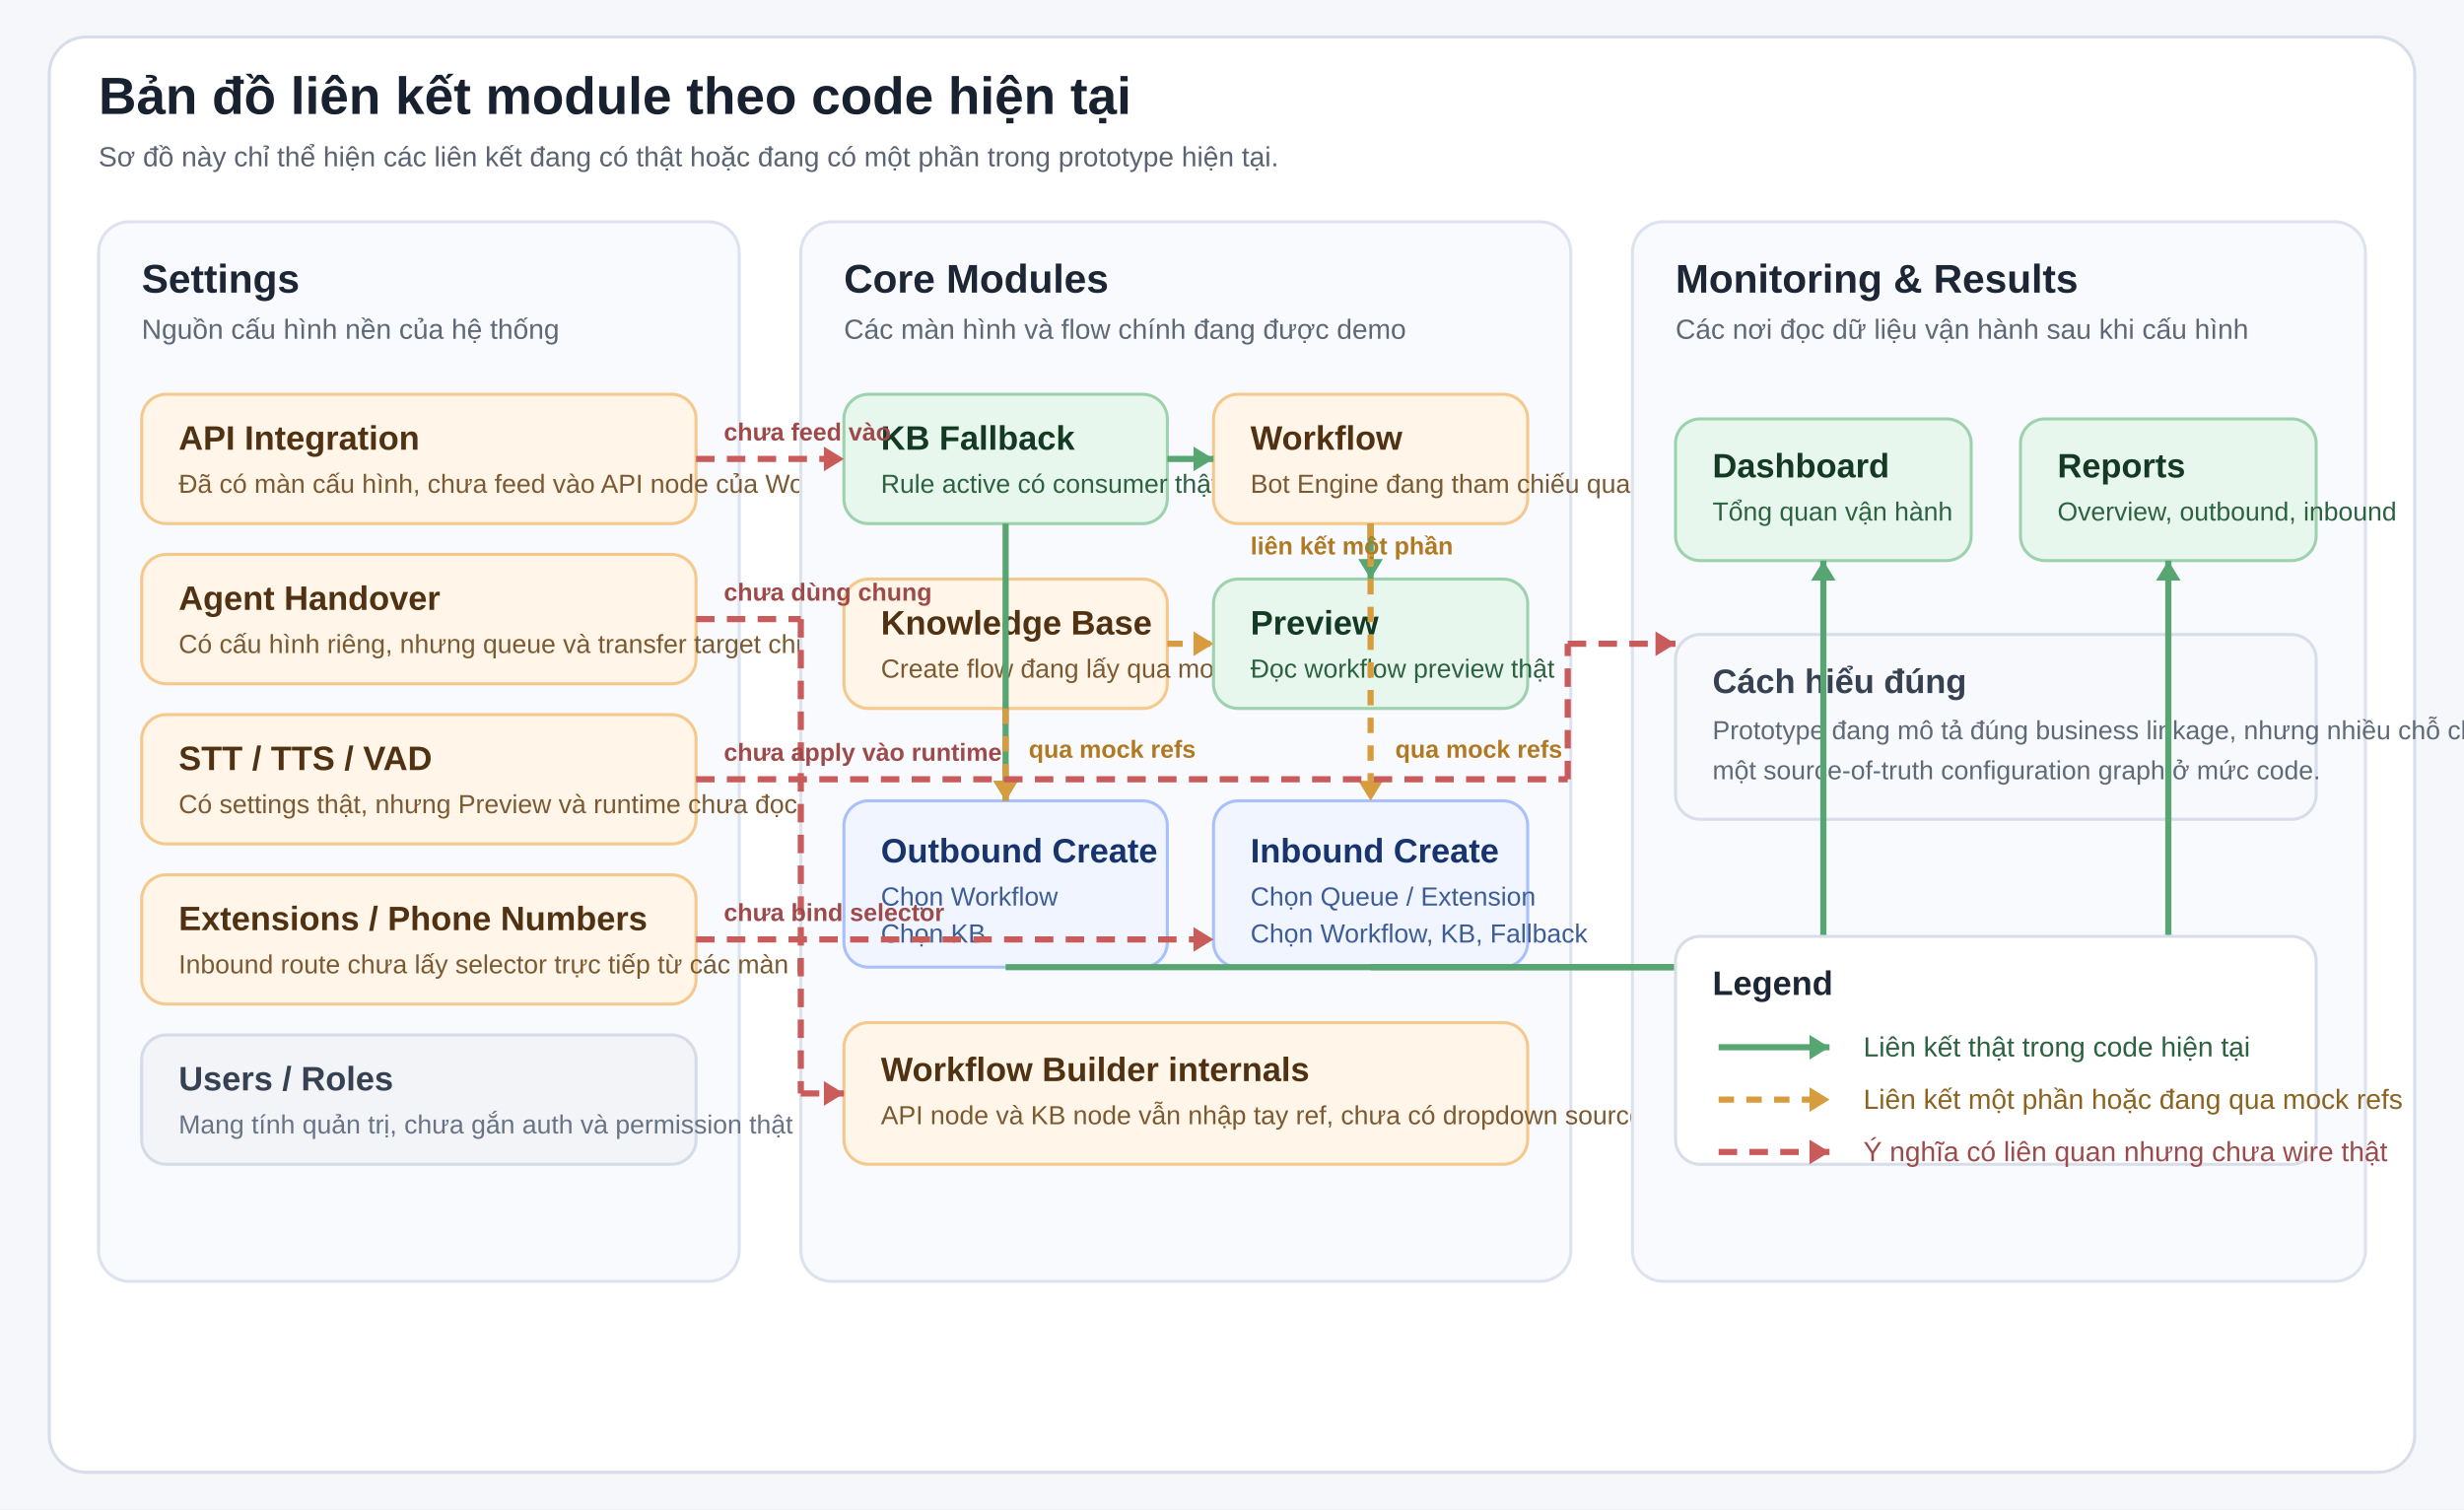
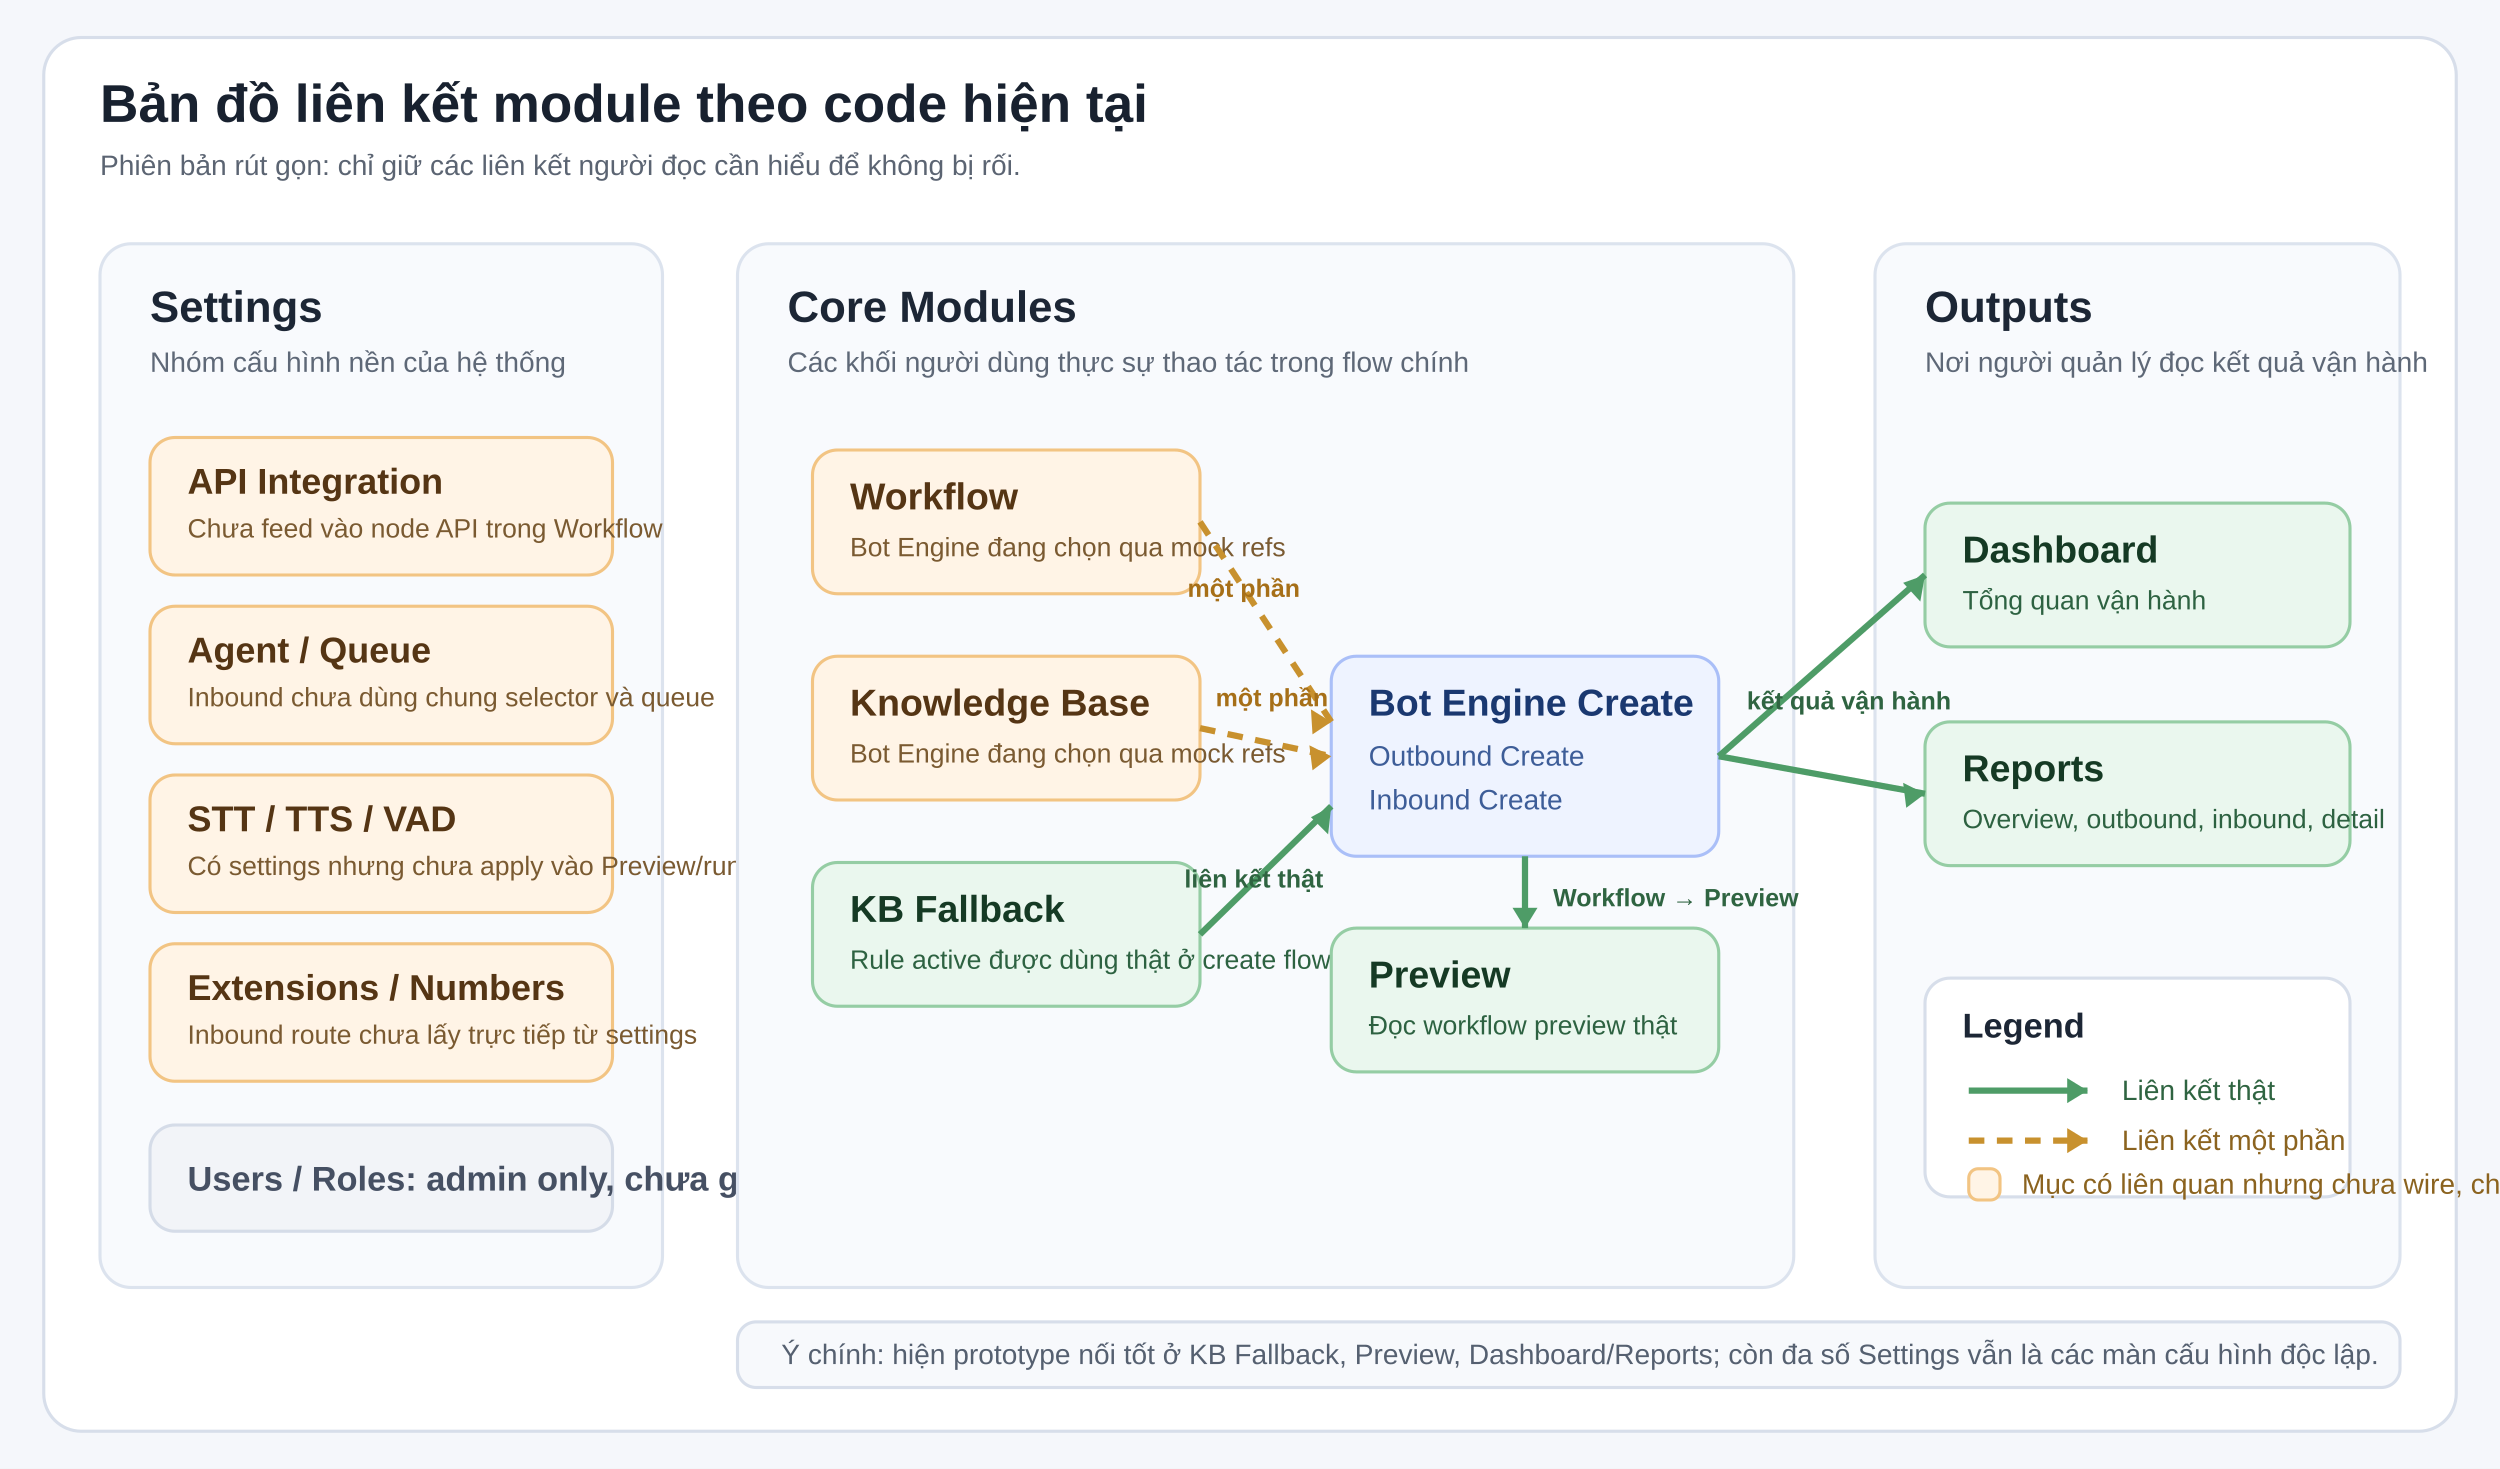
- <svg xmlns="http://www.w3.org/2000/svg" width="1600" height="980" viewBox="0 0 1600 980" fill="none">
-   <rect width="1600" height="980" fill="#F5F7FB" />
-   <rect x="32" y="24" width="1536" height="932" rx="24" fill="#FFFFFF" stroke="#D7DEEA" stroke-width="2" />
-   <text x="64" y="74" fill="#18212F" font-family="Arial, sans-serif" font-size="34" font-weight="700">Bản đồ liên kết module theo code hiện tại</text>
-   <text x="64" y="108" fill="#5B6472" font-family="Arial, sans-serif" font-size="18">Sơ đồ này chỉ thể hiện các liên kết đang có thật hoặc đang có một phần trong prototype hiện tại.</text>
-   <rect x="64" y="144" width="416" height="688" rx="20" fill="#F8FAFD" stroke="#DCE3EE" stroke-width="2" />
-   <text x="92" y="190" fill="#1C2635" font-family="Arial, sans-serif" font-size="26" font-weight="700">Settings</text>
-   <text x="92" y="220" fill="#5E6877" font-family="Arial, sans-serif" font-size="18">Nguồn cấu hình nền của hệ thống</text>
-   <rect x="92" y="256" width="360" height="84" rx="16" fill="#FFF5E8" stroke="#F5C98E" stroke-width="2" />
-   <text x="116" y="292" fill="#503112" font-family="Arial, sans-serif" font-size="22" font-weight="700">API Integration</text>
-   <text x="116" y="320" fill="#7B5A31" font-family="Arial, sans-serif" font-size="17">Đã có màn cấu hình, chưa feed vào API node của Workflow</text>
-   <rect x="92" y="360" width="360" height="84" rx="16" fill="#FFF5E8" stroke="#F5C98E" stroke-width="2" />
-   <text x="116" y="396" fill="#503112" font-family="Arial, sans-serif" font-size="22" font-weight="700">Agent Handover</text>
-   <text x="116" y="424" fill="#7B5A31" font-family="Arial, sans-serif" font-size="17">Có cấu hình riêng, nhưng queue và transfer target chưa dùng chung</text>
-   <rect x="92" y="464" width="360" height="84" rx="16" fill="#FFF5E8" stroke="#F5C98E" stroke-width="2" />
-   <text x="116" y="500" fill="#503112" font-family="Arial, sans-serif" font-size="22" font-weight="700">STT / TTS / VAD</text>
-   <text x="116" y="528" fill="#7B5A31" font-family="Arial, sans-serif" font-size="17">Có settings thật, nhưng Preview và runtime chưa đọc các giá trị này</text>
-   <rect x="92" y="568" width="360" height="84" rx="16" fill="#FFF5E8" stroke="#F5C98E" stroke-width="2" />
-   <text x="116" y="604" fill="#503112" font-family="Arial, sans-serif" font-size="22" font-weight="700">Extensions / Phone Numbers</text>
-   <text x="116" y="632" fill="#7B5A31" font-family="Arial, sans-serif" font-size="17">Inbound route chưa lấy selector trực tiếp từ các màn này</text>
-   <rect x="92" y="672" width="360" height="84" rx="16" fill="#F2F4F8" stroke="#D5DCE8" stroke-width="2" />
-   <text x="116" y="708" fill="#364152" font-family="Arial, sans-serif" font-size="22" font-weight="700">Users / Roles</text>
-   <text x="116" y="736" fill="#687486" font-family="Arial, sans-serif" font-size="17">Mang tính quản trị, chưa gắn auth và permission thật</text>
-   <rect x="520" y="144" width="500" height="688" rx="20" fill="#F8FAFD" stroke="#DCE3EE" stroke-width="2" />
-   <text x="548" y="190" fill="#1C2635" font-family="Arial, sans-serif" font-size="26" font-weight="700">Core Modules</text>
-   <text x="548" y="220" fill="#5E6877" font-family="Arial, sans-serif" font-size="18">Các màn hình và flow chính đang được demo</text>
-   <rect x="548" y="256" width="210" height="84" rx="16" fill="#E8F7EE" stroke="#9ED2AE" stroke-width="2" />
-   <text x="572" y="292" fill="#143A23" font-family="Arial, sans-serif" font-size="22" font-weight="700">KB Fallback</text>
-   <text x="572" y="320" fill="#2D6241" font-family="Arial, sans-serif" font-size="17">Rule active có consumer thật</text>
-   <rect x="788" y="256" width="204" height="84" rx="16" fill="#FFF5E8" stroke="#F5C98E" stroke-width="2" />
-   <text x="812" y="292" fill="#503112" font-family="Arial, sans-serif" font-size="22" font-weight="700">Workflow</text>
-   <text x="812" y="320" fill="#7B5A31" font-family="Arial, sans-serif" font-size="17">Bot Engine đang tham chiếu qua mock refs</text>
-   <rect x="548" y="376" width="210" height="84" rx="16" fill="#FFF5E8" stroke="#F5C98E" stroke-width="2" />
-   <text x="572" y="412" fill="#503112" font-family="Arial, sans-serif" font-size="22" font-weight="700">Knowledge Base</text>
-   <text x="572" y="440" fill="#7B5A31" font-family="Arial, sans-serif" font-size="17">Create flow đang lấy qua mock refs</text>
-   <rect x="788" y="376" width="204" height="84" rx="16" fill="#E8F7EE" stroke="#9ED2AE" stroke-width="2" />
-   <text x="812" y="412" fill="#143A23" font-family="Arial, sans-serif" font-size="22" font-weight="700">Preview</text>
-   <text x="812" y="440" fill="#2D6241" font-family="Arial, sans-serif" font-size="17">Đọc workflow preview thật</text>
-   <rect x="548" y="520" width="210" height="108" rx="16" fill="#F1F5FF" stroke="#AAC0FA" stroke-width="2" />
-   <text x="572" y="560" fill="#17346E" font-family="Arial, sans-serif" font-size="22" font-weight="700">Outbound Create</text>
-   <text x="572" y="588" fill="#3D5D98" font-family="Arial, sans-serif" font-size="17">Chọn Workflow</text>
-   <text x="572" y="612" fill="#3D5D98" font-family="Arial, sans-serif" font-size="17">Chọn KB</text>
-   <rect x="788" y="520" width="204" height="108" rx="16" fill="#F1F5FF" stroke="#AAC0FA" stroke-width="2" />
-   <text x="812" y="560" fill="#17346E" font-family="Arial, sans-serif" font-size="22" font-weight="700">Inbound Create</text>
-   <text x="812" y="588" fill="#3D5D98" font-family="Arial, sans-serif" font-size="17">Chọn Queue / Extension</text>
-   <text x="812" y="612" fill="#3D5D98" font-family="Arial, sans-serif" font-size="17">Chọn Workflow, KB, Fallback</text>
-   <rect x="548" y="664" width="444" height="92" rx="16" fill="#FFF5E8" stroke="#F5C98E" stroke-width="2" />
-   <text x="572" y="702" fill="#503112" font-family="Arial, sans-serif" font-size="22" font-weight="700">Workflow Builder internals</text>
-   <text x="572" y="730" fill="#7B5A31" font-family="Arial, sans-serif" font-size="17">API node và KB node vẫn nhập tay ref, chưa có dropdown source-of-truth</text>
-   <rect x="1060" y="144" width="476" height="688" rx="20" fill="#F8FAFD" stroke="#DCE3EE" stroke-width="2" />
-   <text x="1088" y="190" fill="#1C2635" font-family="Arial, sans-serif" font-size="26" font-weight="700">Monitoring &amp; Results</text>
-   <text x="1088" y="220" fill="#5E6877" font-family="Arial, sans-serif" font-size="18">Các nơi đọc dữ liệu vận hành sau khi cấu hình</text>
-   <rect x="1088" y="272" width="192" height="92" rx="16" fill="#E8F7EE" stroke="#9ED2AE" stroke-width="2" />
-   <text x="1112" y="310" fill="#143A23" font-family="Arial, sans-serif" font-size="22" font-weight="700">Dashboard</text>
-   <text x="1112" y="338" fill="#2D6241" font-family="Arial, sans-serif" font-size="17">Tổng quan vận hành</text>
-   <rect x="1312" y="272" width="192" height="92" rx="16" fill="#E8F7EE" stroke="#9ED2AE" stroke-width="2" />
-   <text x="1336" y="310" fill="#143A23" font-family="Arial, sans-serif" font-size="22" font-weight="700">Reports</text>
-   <text x="1336" y="338" fill="#2D6241" font-family="Arial, sans-serif" font-size="17">Overview, outbound, inbound</text>
-   <rect x="1088" y="412" width="416" height="120" rx="16" fill="#F7F9FC" stroke="#D7DEEA" stroke-width="2" />
-   <text x="1112" y="450" fill="#364152" font-family="Arial, sans-serif" font-size="22" font-weight="700">Cách hiểu đúng</text>
-   <text x="1112" y="480" fill="#5F6A79" font-family="Arial, sans-serif" font-size="17">Prototype đang mô tả đúng business linkage, nhưng nhiều chỗ chưa dùng chung</text>
-   <text x="1112" y="506" fill="#5F6A79" font-family="Arial, sans-serif" font-size="17">một source-of-truth configuration graph ở mức code.</text>
-   <line x1="758" y1="298" x2="788" y2="298" stroke="#57A671" stroke-width="4" />
-   <polygon points="788,298 775,290 775,306" fill="#57A671" />
-   <line x1="758" y1="418" x2="788" y2="418" stroke="#D79C3E" stroke-width="4" stroke-dasharray="10 8" />
-   <polygon points="788,418 775,410 775,426" fill="#D79C3E" />
-   <line x1="890" y1="340" x2="890" y2="376" stroke="#57A671" stroke-width="4" />
-   <polygon points="890,376 882,363 898,363" fill="#57A671" />
-   <line x1="653" y1="340" x2="653" y2="520" stroke="#57A671" stroke-width="4" />
-   <polygon points="653,520 645,507 661,507" fill="#57A671" />
-   <line x1="653" y1="460" x2="653" y2="520" stroke="#D79C3E" stroke-width="4" stroke-dasharray="10 8" />
-   <polygon points="653,520 645,507 661,507" fill="#D79C3E" />
-   <line x1="890" y1="340" x2="890" y2="520" stroke="#D79C3E" stroke-width="4" stroke-dasharray="10 8" />
-   <polygon points="890,520 882,507 898,507" fill="#D79C3E" />
-   <line x1="653" y1="628" x2="1184" y2="628" stroke="#57A671" stroke-width="4" />
-   <line x1="1184" y1="628" x2="1184" y2="364" stroke="#57A671" stroke-width="4" />
-   <polygon points="1184,364 1176,377 1192,377" fill="#57A671" />
-   <line x1="890" y1="628" x2="1408" y2="628" stroke="#57A671" stroke-width="4" />
-   <line x1="1408" y1="628" x2="1408" y2="364" stroke="#57A671" stroke-width="4" />
-   <polygon points="1408,364 1400,377 1416,377" fill="#57A671" />
-   <line x1="452" y1="298" x2="548" y2="298" stroke="#C95B5B" stroke-width="4" stroke-dasharray="12 8" />
-   <polygon points="548,298 535,290 535,306" fill="#C95B5B" />
-   <line x1="452" y1="402" x2="520" y2="402" stroke="#C95B5B" stroke-width="4" stroke-dasharray="12 8" />
-   <line x1="520" y1="402" x2="520" y2="710" stroke="#C95B5B" stroke-width="4" stroke-dasharray="12 8" />
-   <line x1="520" y1="710" x2="548" y2="710" stroke="#C95B5B" stroke-width="4" stroke-dasharray="12 8" />
-   <polygon points="548,710 535,702 535,718" fill="#C95B5B" />
-   <line x1="452" y1="506" x2="1018" y2="506" stroke="#C95B5B" stroke-width="4" stroke-dasharray="12 8" />
-   <line x1="1018" y1="506" x2="1018" y2="418" stroke="#C95B5B" stroke-width="4" stroke-dasharray="12 8" />
-   <line x1="1018" y1="418" x2="1088" y2="418" stroke="#C95B5B" stroke-width="4" stroke-dasharray="12 8" />
-   <polygon points="1088,418 1075,410 1075,426" fill="#C95B5B" />
-   <line x1="452" y1="610" x2="788" y2="610" stroke="#C95B5B" stroke-width="4" stroke-dasharray="12 8" />
-   <polygon points="788,610 775,602 775,618" fill="#C95B5B" />
-   <text x="470" y="286" fill="#9F4A4A" font-family="Arial, sans-serif" font-size="16" font-weight="700">chưa feed vào</text>
-   <text x="470" y="390" fill="#9F4A4A" font-family="Arial, sans-serif" font-size="16" font-weight="700">chưa dùng chung</text>
-   <text x="470" y="494" fill="#9F4A4A" font-family="Arial, sans-serif" font-size="16" font-weight="700">chưa apply vào runtime</text>
-   <text x="470" y="598" fill="#9F4A4A" font-family="Arial, sans-serif" font-size="16" font-weight="700">chưa bind selector</text>
-   <text x="812" y="360" fill="#B07922" font-family="Arial, sans-serif" font-size="16" font-weight="700">liên kết một phần</text>
-   <text x="668" y="492" fill="#B07922" font-family="Arial, sans-serif" font-size="16" font-weight="700">qua mock refs</text>
-   <text x="906" y="492" fill="#B07922" font-family="Arial, sans-serif" font-size="16" font-weight="700">qua mock refs</text>
-   <rect x="1088" y="608" width="416" height="148" rx="16" fill="#FFFFFF" stroke="#D7DEEA" stroke-width="2" />
-   <text x="1112" y="646" fill="#1C2635" font-family="Arial, sans-serif" font-size="22" font-weight="700">Legend</text>
-   <line x1="1116" y1="680" x2="1188" y2="680" stroke="#57A671" stroke-width="4" />
-   <polygon points="1188,680 1175,672 1175,688" fill="#57A671" />
-   <text x="1210" y="686" fill="#2D6241" font-family="Arial, sans-serif" font-size="18">Liên kết thật trong code hiện tại</text>
-   <line x1="1116" y1="714" x2="1188" y2="714" stroke="#D79C3E" stroke-width="4" stroke-dasharray="10 8" />
-   <polygon points="1188,714 1175,706 1175,722" fill="#D79C3E" />
-   <text x="1210" y="720" fill="#8B631F" font-family="Arial, sans-serif" font-size="18">Liên kết một phần hoặc đang qua mock refs</text>
-   <line x1="1116" y1="748" x2="1188" y2="748" stroke="#C95B5B" stroke-width="4" stroke-dasharray="12 8" />
-   <polygon points="1188,748 1175,740 1175,756" fill="#C95B5B" />
-   <text x="1210" y="754" fill="#9F4A4A" font-family="Arial, sans-serif" font-size="18">Ý nghĩa có liên quan nhưng chưa wire thật</text>
+ <svg xmlns="http://www.w3.org/2000/svg" width="1600" height="940" viewBox="0 0 1600 940" fill="none">
+   <rect width="1600" height="940" fill="#F5F7FB" />
+   <rect x="28" y="24" width="1544" height="892" rx="24" fill="#FFFFFF" stroke="#D7DEEA" stroke-width="2" />
+   <text x="64" y="78" fill="#18212F" font-family="Arial, sans-serif" font-size="34" font-weight="700">Bản đồ liên kết module theo code hiện tại</text>
+   <text x="64" y="112" fill="#5B6472" font-family="Arial, sans-serif" font-size="18">Phiên bản rút gọn: chỉ giữ các liên kết người đọc cần hiểu để không bị rối.</text>
+   <rect x="64" y="156" width="360" height="668" rx="20" fill="#F8FAFD" stroke="#DCE3EE" stroke-width="2" />
+   <text x="96" y="206" fill="#1C2635" font-family="Arial, sans-serif" font-size="28" font-weight="700">Settings</text>
+   <text x="96" y="238" fill="#5E6877" font-family="Arial, sans-serif" font-size="18">Nhóm cấu hình nền của hệ thống</text>
+   <rect x="96" y="280" width="296" height="88" rx="16" fill="#FFF4E6" stroke="#F2C483" stroke-width="2" />
+   <text x="120" y="316" fill="#553514" font-family="Arial, sans-serif" font-size="23" font-weight="700">API Integration</text>
+   <text x="120" y="344" fill="#7A5A31" font-family="Arial, sans-serif" font-size="17">Chưa feed vào node API trong Workflow</text>
+   <rect x="96" y="388" width="296" height="88" rx="16" fill="#FFF4E6" stroke="#F2C483" stroke-width="2" />
+   <text x="120" y="424" fill="#553514" font-family="Arial, sans-serif" font-size="23" font-weight="700">Agent / Queue</text>
+   <text x="120" y="452" fill="#7A5A31" font-family="Arial, sans-serif" font-size="17">Inbound chưa dùng chung selector và queue</text>
+   <rect x="96" y="496" width="296" height="88" rx="16" fill="#FFF4E6" stroke="#F2C483" stroke-width="2" />
+   <text x="120" y="532" fill="#553514" font-family="Arial, sans-serif" font-size="23" font-weight="700">STT / TTS / VAD</text>
+   <text x="120" y="560" fill="#7A5A31" font-family="Arial, sans-serif" font-size="17">Có settings nhưng chưa apply vào Preview/runtime</text>
+   <rect x="96" y="604" width="296" height="88" rx="16" fill="#FFF4E6" stroke="#F2C483" stroke-width="2" />
+   <text x="120" y="640" fill="#553514" font-family="Arial, sans-serif" font-size="23" font-weight="700">Extensions / Numbers</text>
+   <text x="120" y="668" fill="#7A5A31" font-family="Arial, sans-serif" font-size="17">Inbound route chưa lấy trực tiếp từ settings</text>
+   <rect x="96" y="720" width="296" height="68" rx="16" fill="#F2F4F8" stroke="#D5DCE8" stroke-width="2" />
+   <text x="120" y="762" fill="#465063" font-family="Arial, sans-serif" font-size="22" font-weight="700">Users / Roles: admin only, chưa gắn auth thật</text>
+   <rect x="472" y="156" width="676" height="668" rx="20" fill="#F8FAFD" stroke="#DCE3EE" stroke-width="2" />
+   <text x="504" y="206" fill="#1C2635" font-family="Arial, sans-serif" font-size="28" font-weight="700">Core Modules</text>
+   <text x="504" y="238" fill="#5E6877" font-family="Arial, sans-serif" font-size="18">Các khối người dùng thực sự thao tác trong flow chính</text>
+   <rect x="520" y="288" width="248" height="92" rx="16" fill="#FFF4E6" stroke="#F2C483" stroke-width="2" />
+   <text x="544" y="326" fill="#553514" font-family="Arial, sans-serif" font-size="24" font-weight="700">Workflow</text>
+   <text x="544" y="356" fill="#7A5A31" font-family="Arial, sans-serif" font-size="17">Bot Engine đang chọn qua mock refs</text>
+   <rect x="520" y="420" width="248" height="92" rx="16" fill="#FFF4E6" stroke="#F2C483" stroke-width="2" />
+   <text x="544" y="458" fill="#553514" font-family="Arial, sans-serif" font-size="24" font-weight="700">Knowledge Base</text>
+   <text x="544" y="488" fill="#7A5A31" font-family="Arial, sans-serif" font-size="17">Bot Engine đang chọn qua mock refs</text>
+   <rect x="520" y="552" width="248" height="92" rx="16" fill="#EAF7EE" stroke="#95CDA4" stroke-width="2" />
+   <text x="544" y="590" fill="#153A24" font-family="Arial, sans-serif" font-size="24" font-weight="700">KB Fallback</text>
+   <text x="544" y="620" fill="#2D6241" font-family="Arial, sans-serif" font-size="17">Rule active được dùng thật ở create flow</text>
+   <rect x="852" y="420" width="248" height="128" rx="16" fill="#EEF3FF" stroke="#AABFF8" stroke-width="2" />
+   <text x="876" y="458" fill="#1A3870" font-family="Arial, sans-serif" font-size="24" font-weight="700">Bot Engine Create</text>
+   <text x="876" y="490" fill="#3D5D98" font-family="Arial, sans-serif" font-size="18">Outbound Create</text>
+   <text x="876" y="518" fill="#3D5D98" font-family="Arial, sans-serif" font-size="18">Inbound Create</text>
+   <rect x="852" y="594" width="248" height="92" rx="16" fill="#EAF7EE" stroke="#95CDA4" stroke-width="2" />
+   <text x="876" y="632" fill="#153A24" font-family="Arial, sans-serif" font-size="24" font-weight="700">Preview</text>
+   <text x="876" y="662" fill="#2D6241" font-family="Arial, sans-serif" font-size="17">Đọc workflow preview thật</text>
+   <line x1="768" y1="334" x2="852" y2="462" stroke="#C8912E" stroke-width="4" stroke-dasharray="10 8" />
+   <polygon points="852,462 839,454 840,470" fill="#C8912E" />
+   <text x="760" y="382" fill="#A66F18" font-family="Arial, sans-serif" font-size="16" font-weight="700">một phần</text>
+   <line x1="768" y1="466" x2="852" y2="484" stroke="#C8912E" stroke-width="4" stroke-dasharray="10 8" />
+   <polygon points="852,484 838,477 840,493" fill="#C8912E" />
+   <text x="778" y="452" fill="#A66F18" font-family="Arial, sans-serif" font-size="16" font-weight="700">một phần</text>
+   <line x1="768" y1="598" x2="852" y2="516" stroke="#4E9C67" stroke-width="4" />
+   <polygon points="852,516 839,523 850,534" fill="#4E9C67" />
+   <text x="758" y="568" fill="#2F6441" font-family="Arial, sans-serif" font-size="16" font-weight="700">liên kết thật</text>
+   <line x1="976" y1="548" x2="976" y2="594" stroke="#4E9C67" stroke-width="4" />
+   <polygon points="976,594 968,581 984,581" fill="#4E9C67" />
+   <text x="994" y="580" fill="#2F6441" font-family="Arial, sans-serif" font-size="16" font-weight="700">Workflow → Preview</text>
+   <rect x="1200" y="156" width="336" height="668" rx="20" fill="#F8FAFD" stroke="#DCE3EE" stroke-width="2" />
+   <text x="1232" y="206" fill="#1C2635" font-family="Arial, sans-serif" font-size="28" font-weight="700">Outputs</text>
+   <text x="1232" y="238" fill="#5E6877" font-family="Arial, sans-serif" font-size="18">Nơi người quản lý đọc kết quả vận hành</text>
+   <rect x="1232" y="322" width="272" height="92" rx="16" fill="#EAF7EE" stroke="#95CDA4" stroke-width="2" />
+   <text x="1256" y="360" fill="#153A24" font-family="Arial, sans-serif" font-size="24" font-weight="700">Dashboard</text>
+   <text x="1256" y="390" fill="#2D6241" font-family="Arial, sans-serif" font-size="17">Tổng quan vận hành</text>
+   <rect x="1232" y="462" width="272" height="92" rx="16" fill="#EAF7EE" stroke="#95CDA4" stroke-width="2" />
+   <text x="1256" y="500" fill="#153A24" font-family="Arial, sans-serif" font-size="24" font-weight="700">Reports</text>
+   <text x="1256" y="530" fill="#2D6241" font-family="Arial, sans-serif" font-size="17">Overview, outbound, inbound, detail</text>
+   <line x1="1100" y1="484" x2="1232" y2="368" stroke="#4E9C67" stroke-width="4" />
+   <polygon points="1232,368 1218,373 1229,385" fill="#4E9C67" />
+   <line x1="1100" y1="484" x2="1232" y2="508" stroke="#4E9C67" stroke-width="4" />
+   <polygon points="1232,508 1218,501 1220,517" fill="#4E9C67" />
+   <text x="1118" y="454" fill="#2F6441" font-family="Arial, sans-serif" font-size="16" font-weight="700">kết quả vận hành</text>
+   <rect x="1232" y="626" width="272" height="140" rx="16" fill="#FFFFFF" stroke="#D7DEEA" stroke-width="2" />
+   <text x="1256" y="664" fill="#1C2635" font-family="Arial, sans-serif" font-size="22" font-weight="700">Legend</text>
+   <line x1="1260" y1="698" x2="1336" y2="698" stroke="#4E9C67" stroke-width="4" />
+   <polygon points="1336,698 1323,690 1323,706" fill="#4E9C67" />
+   <text x="1358" y="704" fill="#2F6441" font-family="Arial, sans-serif" font-size="18">Liên kết thật</text>
+   <line x1="1260" y1="730" x2="1336" y2="730" stroke="#C8912E" stroke-width="4" stroke-dasharray="10 8" />
+   <polygon points="1336,730 1323,722 1323,738" fill="#C8912E" />
+   <text x="1358" y="736" fill="#8B631F" font-family="Arial, sans-serif" font-size="18">Liên kết một phần</text>
+   <rect x="1260" y="748" width="20" height="20" rx="6" fill="#FFF4E6" stroke="#F2C483" stroke-width="2" />
+   <text x="1294" y="764" fill="#8B631F" font-family="Arial, sans-serif" font-size="18">Mục có liên quan nhưng chưa wire, chỉ ghi trạng thái</text>
+   <rect x="472" y="846" width="1064" height="42" rx="12" fill="#F7F9FC" stroke="#D7DEEA" stroke-width="2" />
+   <text x="500" y="873" fill="#556070" font-family="Arial, sans-serif" font-size="18">Ý chính: hiện prototype nối tốt ở KB Fallback, Preview, Dashboard/Reports; còn đa số Settings vẫn là các màn cấu hình độc lập.</text>
</svg>
